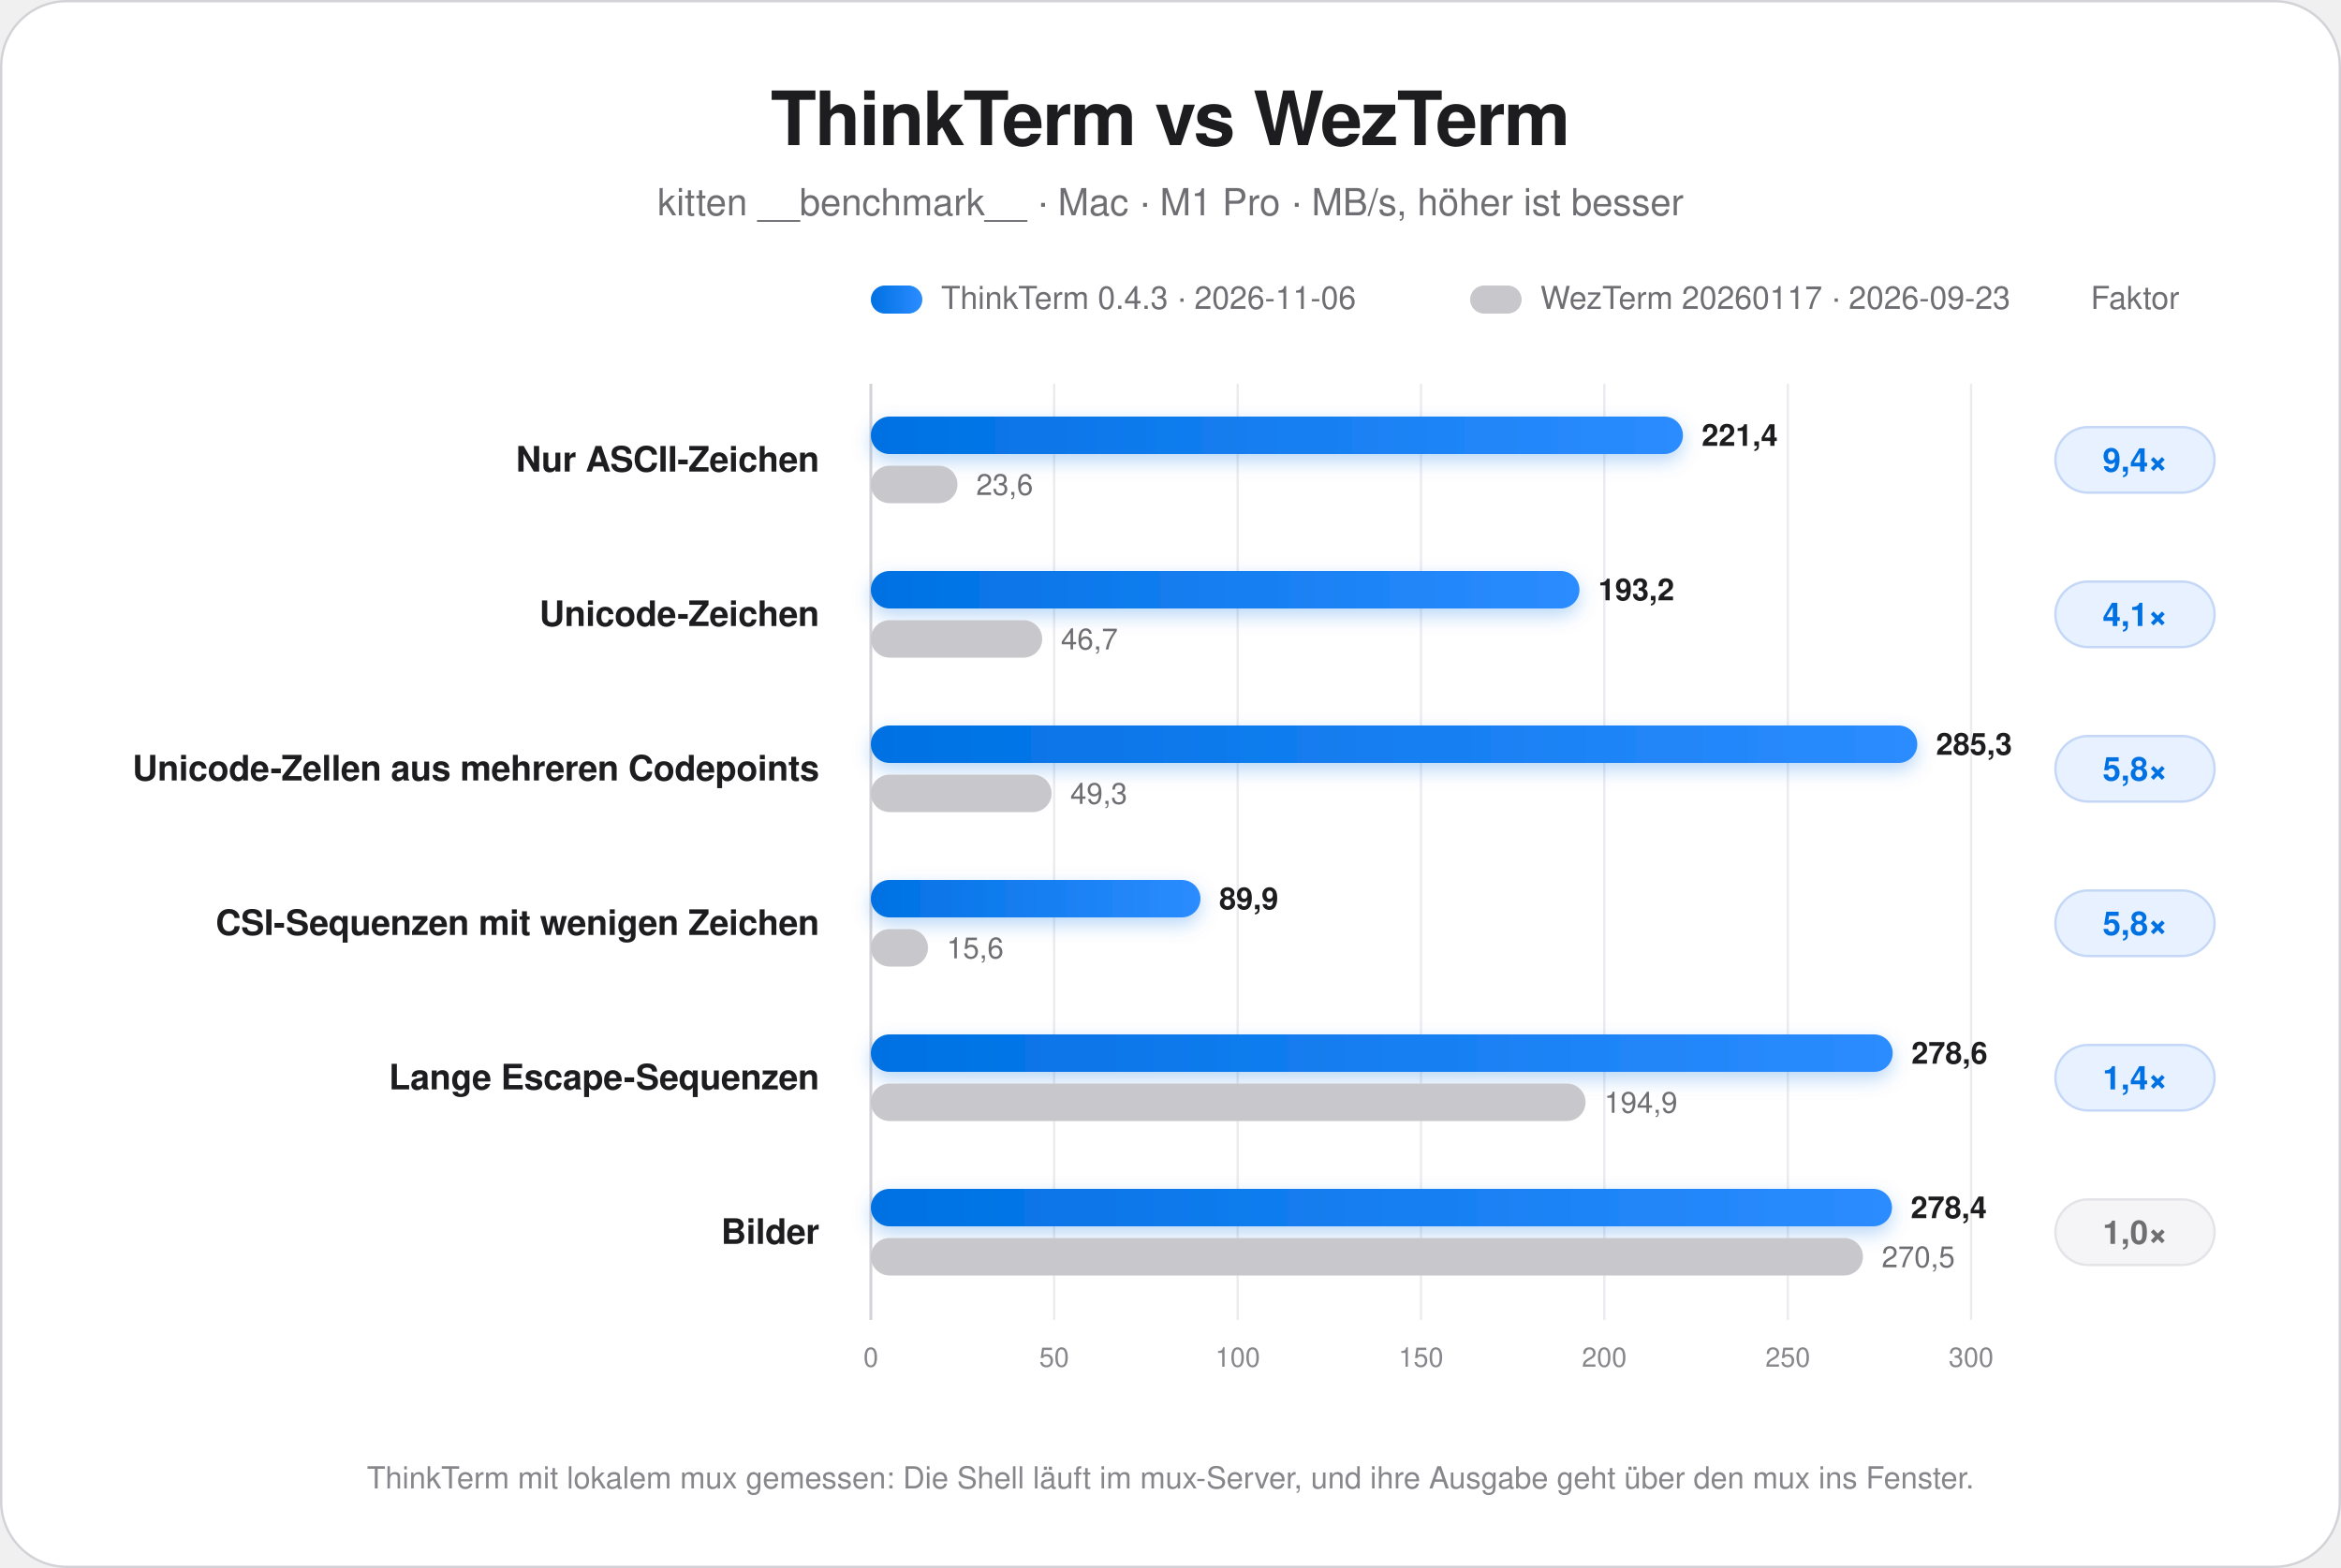
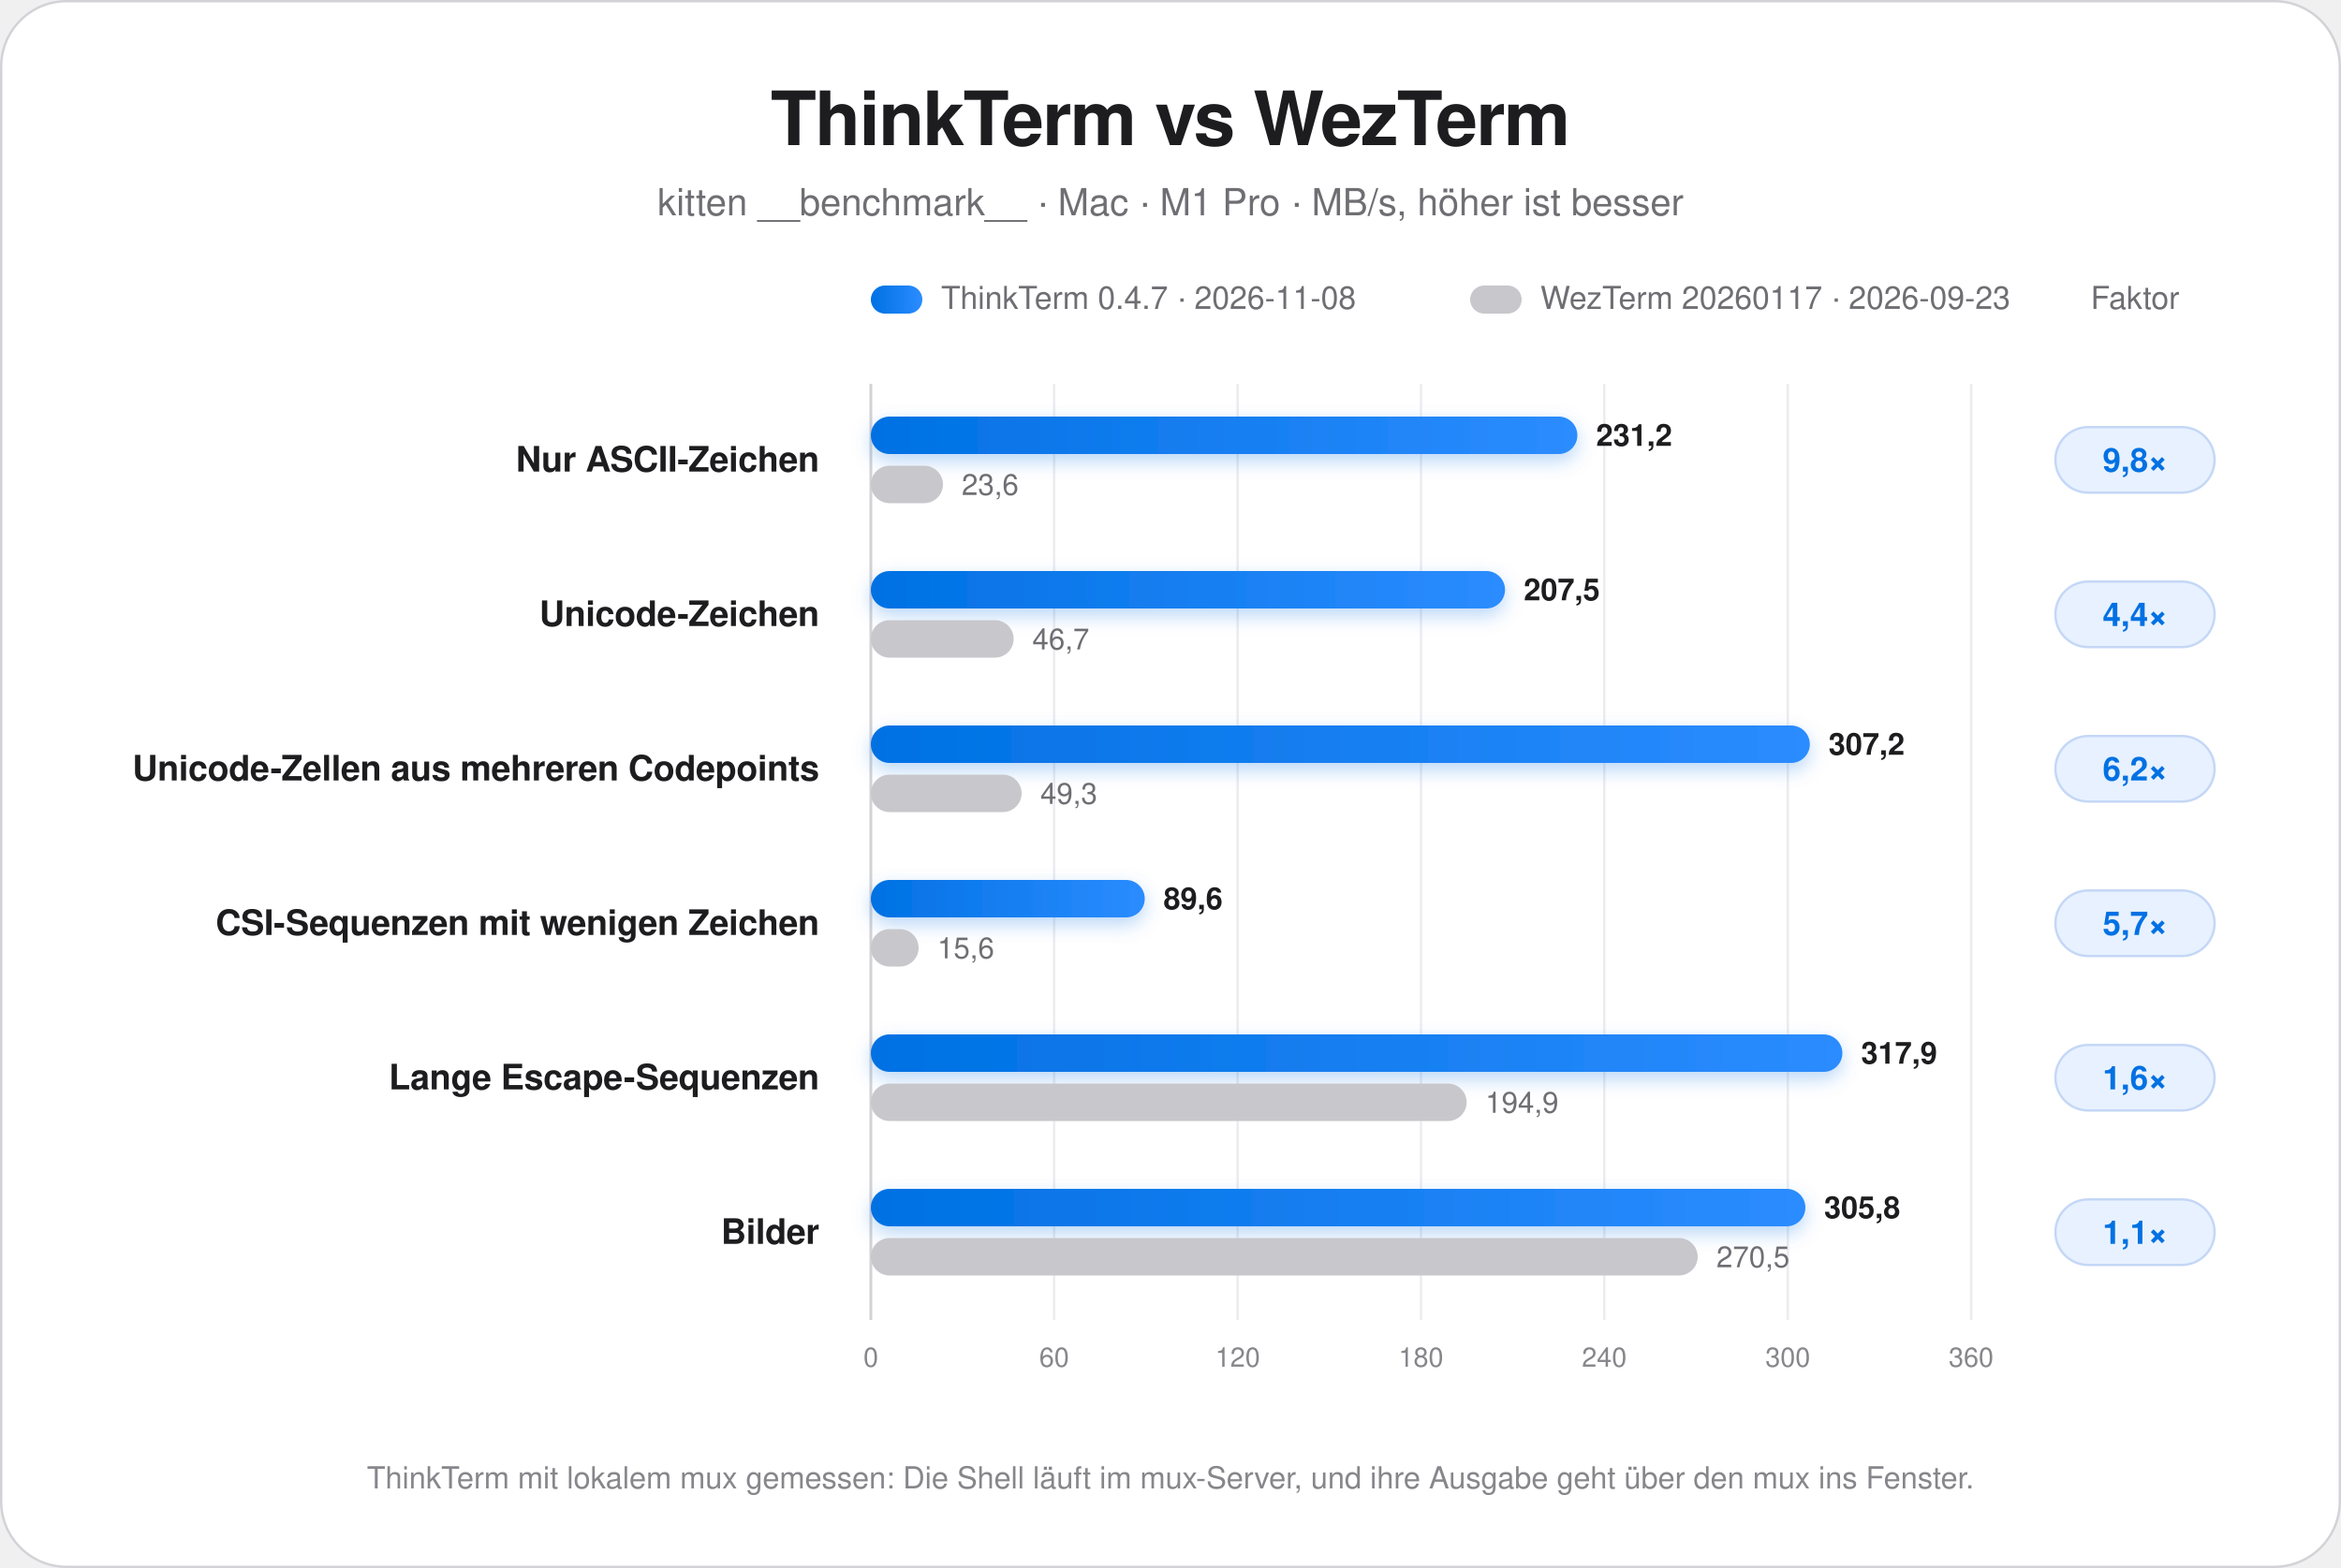
<svg xmlns="http://www.w3.org/2000/svg" viewBox="0 0 1000 670" width="1000" height="670" role="img" aria-labelledby="t d">
  <defs>
    <linearGradient id="ours" x1="0" y1="0" x2="1" y2="0">
      <stop offset="0" stop-color="#0071e3" />
      <stop offset="1" stop-color="#2b8cff" />
    </linearGradient>
    <filter id="glow" x="-10%" y="-80%" width="120%" height="300%">
      <feDropShadow dx="0" dy="3" stdDeviation="4" flood-color="#0071e3" flood-opacity="0.28" />
    </filter>
  </defs>
  <style>
text { font-family: -apple-system, BlinkMacSystemFont, 'SF Pro Display', 'SF Pro Text', 'Segoe UI', 'Helvetica Neue', Helvetica, Arial, sans-serif; fill: #1d1d1f; }
.headline { font-size: 32px; font-weight: 700; letter-spacing: -0.6px; }
.subhead { font-size: 16px; fill: #6e6e73; }
.label { font-size: 15px; font-weight: 600; letter-spacing: -0.1px; }
.legend { font-size: 13.5px; font-weight: 500; fill: #6e6e73; }
.val-ours { font-size: 13px; font-weight: 700; }
.val-theirs { font-size: 12.5px; font-weight: 500; fill: #6e6e73; }
.tick { font-size: 11.5px; fill: #86868b; }
.caption { font-size: 13px; font-weight: 500; fill: #86868b; }
.grid { stroke: #ececf0; stroke-width: 1; }
.axis { stroke: #d2d2d7; stroke-width: 1.2; }
.ours { fill: url(#ours); }
.ours-bar { fill: url(#ours); filter: url(#glow); }
.theirs { fill: #c7c7cc; }
.win { fill: #e8f1ff; stroke: #c4d7f6; }
.win-t { font-size: 14px; font-weight: 700; fill: #0071e3; }
.even { fill: #f5f5f7; stroke: #e3e3e8; }
.even-t { font-size: 14px; font-weight: 700; fill: #6e6e73; }
</style>
  <rect x="0.5" y="0.5" width="999" height="669" rx="28" fill="#ffffff" stroke="#d2d2d7" />
  <text x="500" y="62" class="headline" text-anchor="middle">ThinkTerm vs WezTerm</text>
  <text x="500" y="92" class="subhead" text-anchor="middle">kitten __benchmark__ · Mac · M1 Pro · MB/s, höher ist besser</text>
  <rect x="372" y="122" width="22" height="12" rx="6" class="ours" />
-   <text x="402" y="132" class="legend">ThinkTerm 0.4.3 · 2026-11-06</text>
+   <text x="402" y="132" class="legend">ThinkTerm 0.4.7 · 2026-11-08</text>
  <rect x="628" y="122" width="22" height="12" rx="6" class="theirs" />
  <text x="658" y="132" class="legend">WezTerm 20260117 · 2026-09-23</text>
  <text x="912" y="132" class="legend" text-anchor="middle">Faktor</text>
  <line x1="450.3" y1="164" x2="450.3" y2="564" class="grid" />
-   <text x="450.3" y="584" class="tick" text-anchor="middle">50</text>
+   <text x="450.3" y="584" class="tick" text-anchor="middle">60</text>
  <line x1="528.7" y1="164" x2="528.7" y2="564" class="grid" />
-   <text x="528.7" y="584" class="tick" text-anchor="middle">100</text>
+   <text x="528.7" y="584" class="tick" text-anchor="middle">120</text>
  <line x1="607.0" y1="164" x2="607.0" y2="564" class="grid" />
-   <text x="607.0" y="584" class="tick" text-anchor="middle">150</text>
+   <text x="607.0" y="584" class="tick" text-anchor="middle">180</text>
  <line x1="685.3" y1="164" x2="685.3" y2="564" class="grid" />
-   <text x="685.3" y="584" class="tick" text-anchor="middle">200</text>
+   <text x="685.3" y="584" class="tick" text-anchor="middle">240</text>
  <line x1="763.7" y1="164" x2="763.7" y2="564" class="grid" />
-   <text x="763.7" y="584" class="tick" text-anchor="middle">250</text>
+   <text x="763.7" y="584" class="tick" text-anchor="middle">300</text>
  <line x1="842.0" y1="164" x2="842.0" y2="564" class="grid" />
-   <text x="842.0" y="584" class="tick" text-anchor="middle">300</text>
+   <text x="842.0" y="584" class="tick" text-anchor="middle">360</text>
  <line x1="372" y1="164" x2="372" y2="564" class="axis" />
  <text x="372" y="584" class="tick" text-anchor="middle">0</text>
  <text x="350" y="201.5" class="label" text-anchor="end">Nur ASCII-Zeichen</text>
-   <rect x="372" y="178" width="346.9" height="16" rx="8.0" class="ours-bar" />
-   <text x="726.9" y="190.5" class="val-ours">221,4</text>
-   <rect x="372" y="199" width="37.0" height="16" rx="8.0" class="theirs" />
-   <text x="417.0" y="211.5" class="val-theirs">23,6</text>
+   <rect x="372" y="178" width="301.8" height="16" rx="8.0" class="ours-bar" />
+   <text x="681.8" y="190.5" class="val-ours">231,2</text>
+   <rect x="372" y="199" width="30.8" height="16" rx="8.0" class="theirs" />
+   <text x="410.8" y="211.5" class="val-theirs">23,6</text>
  <rect x="878" y="182.5" width="68" height="28" rx="14" class="win" />
-   <text x="912" y="201.5" class="win-t" text-anchor="middle">9,4×</text>
+   <text x="912" y="201.5" class="win-t" text-anchor="middle">9,8×</text>
  <text x="350" y="267.5" class="label" text-anchor="end">Unicode-Zeichen</text>
-   <rect x="372" y="244" width="302.7" height="16" rx="8.0" class="ours-bar" />
-   <text x="682.7" y="256.5" class="val-ours">193,2</text>
-   <rect x="372" y="265" width="73.2" height="16" rx="8.0" class="theirs" />
-   <text x="453.2" y="277.5" class="val-theirs">46,7</text>
+   <rect x="372" y="244" width="270.9" height="16" rx="8.0" class="ours-bar" />
+   <text x="650.9" y="256.5" class="val-ours">207,5</text>
+   <rect x="372" y="265" width="61.0" height="16" rx="8.0" class="theirs" />
+   <text x="441.0" y="277.5" class="val-theirs">46,7</text>
  <rect x="878" y="248.5" width="68" height="28" rx="14" class="win" />
-   <text x="912" y="267.5" class="win-t" text-anchor="middle">4,1×</text>
+   <text x="912" y="267.5" class="win-t" text-anchor="middle">4,4×</text>
  <text x="350" y="333.5" class="label" text-anchor="end">Unicode-Zellen aus mehreren Codepoints</text>
-   <rect x="372" y="310" width="447.0" height="16" rx="8.0" class="ours-bar" />
-   <text x="827.0" y="322.5" class="val-ours">285,3</text>
-   <rect x="372" y="331" width="77.2" height="16" rx="8.0" class="theirs" />
-   <text x="457.2" y="343.5" class="val-theirs">49,3</text>
+   <rect x="372" y="310" width="401.1" height="16" rx="8.0" class="ours-bar" />
+   <text x="781.1" y="322.5" class="val-ours">307,2</text>
+   <rect x="372" y="331" width="64.4" height="16" rx="8.0" class="theirs" />
+   <text x="444.4" y="343.5" class="val-theirs">49,3</text>
  <rect x="878" y="314.5" width="68" height="28" rx="14" class="win" />
-   <text x="912" y="333.5" class="win-t" text-anchor="middle">5,8×</text>
+   <text x="912" y="333.5" class="win-t" text-anchor="middle">6,2×</text>
  <text x="350" y="399.5" class="label" text-anchor="end">CSI-Sequenzen mit wenigen Zeichen</text>
-   <rect x="372" y="376" width="140.8" height="16" rx="8.0" class="ours-bar" />
-   <text x="520.8" y="388.5" class="val-ours">89,9</text>
-   <rect x="372" y="397" width="24.4" height="16" rx="8.0" class="theirs" />
-   <text x="404.4" y="409.5" class="val-theirs">15,6</text>
+   <rect x="372" y="376" width="117.0" height="16" rx="8.0" class="ours-bar" />
+   <text x="497.0" y="388.5" class="val-ours">89,6</text>
+   <rect x="372" y="397" width="20.4" height="16" rx="8.0" class="theirs" />
+   <text x="400.4" y="409.5" class="val-theirs">15,6</text>
  <rect x="878" y="380.5" width="68" height="28" rx="14" class="win" />
-   <text x="912" y="399.5" class="win-t" text-anchor="middle">5,8×</text>
+   <text x="912" y="399.5" class="win-t" text-anchor="middle">5,7×</text>
  <text x="350" y="465.5" class="label" text-anchor="end">Lange Escape-Sequenzen</text>
-   <rect x="372" y="442" width="436.5" height="16" rx="8.0" class="ours-bar" />
-   <text x="816.5" y="454.5" class="val-ours">278,6</text>
-   <rect x="372" y="463" width="305.3" height="16" rx="8.0" class="theirs" />
-   <text x="685.3" y="475.5" class="val-theirs">194,9</text>
+   <rect x="372" y="442" width="415.0" height="16" rx="8.0" class="ours-bar" />
+   <text x="795.0" y="454.5" class="val-ours">317,9</text>
+   <rect x="372" y="463" width="254.5" height="16" rx="8.0" class="theirs" />
+   <text x="634.5" y="475.5" class="val-theirs">194,9</text>
  <rect x="878" y="446.5" width="68" height="28" rx="14" class="win" />
-   <text x="912" y="465.5" class="win-t" text-anchor="middle">1,4×</text>
+   <text x="912" y="465.5" class="win-t" text-anchor="middle">1,6×</text>
  <text x="350" y="531.5" class="label" text-anchor="end">Bilder</text>
-   <rect x="372" y="508" width="436.2" height="16" rx="8.0" class="ours-bar" />
-   <text x="816.2" y="520.5" class="val-ours">278,4</text>
-   <rect x="372" y="529" width="423.8" height="16" rx="8.0" class="theirs" />
-   <text x="803.8" y="541.5" class="val-theirs">270,5</text>
-   <rect x="878" y="512.5" width="68" height="28" rx="14" class="even" />
-   <text x="912" y="531.5" class="even-t" text-anchor="middle">1,0×</text>
+   <rect x="372" y="508" width="399.2" height="16" rx="8.0" class="ours-bar" />
+   <text x="779.2" y="520.5" class="val-ours">305,8</text>
+   <rect x="372" y="529" width="353.2" height="16" rx="8.0" class="theirs" />
+   <text x="733.2" y="541.5" class="val-theirs">270,5</text>
+   <rect x="878" y="512.5" width="68" height="28" rx="14" class="win" />
+   <text x="912" y="531.5" class="win-t" text-anchor="middle">1,1×</text>
  <text x="500" y="636" class="caption" text-anchor="middle">ThinkTerm mit lokalem mux gemessen: Die Shell läuft im mux-Server, und ihre Ausgabe geht über den mux ins Fenster.</text>
</svg>
